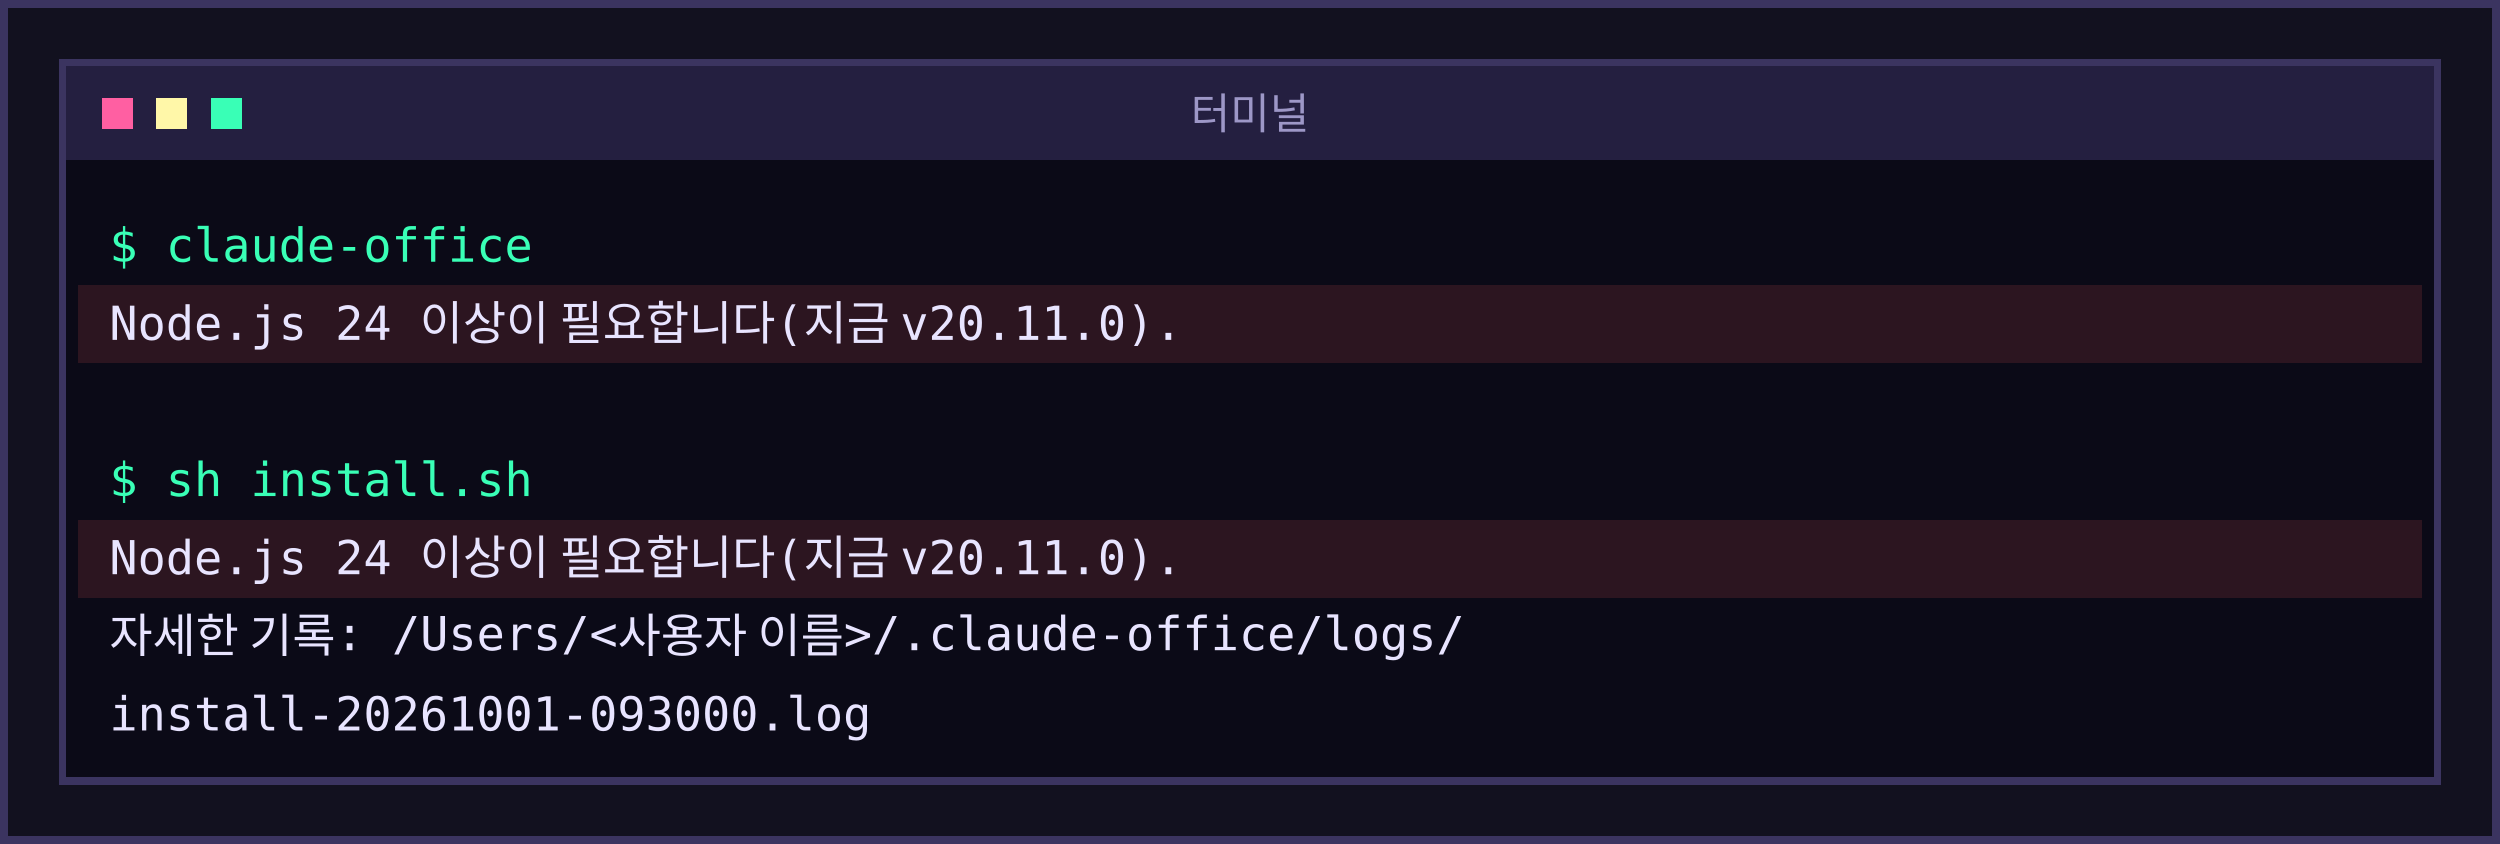
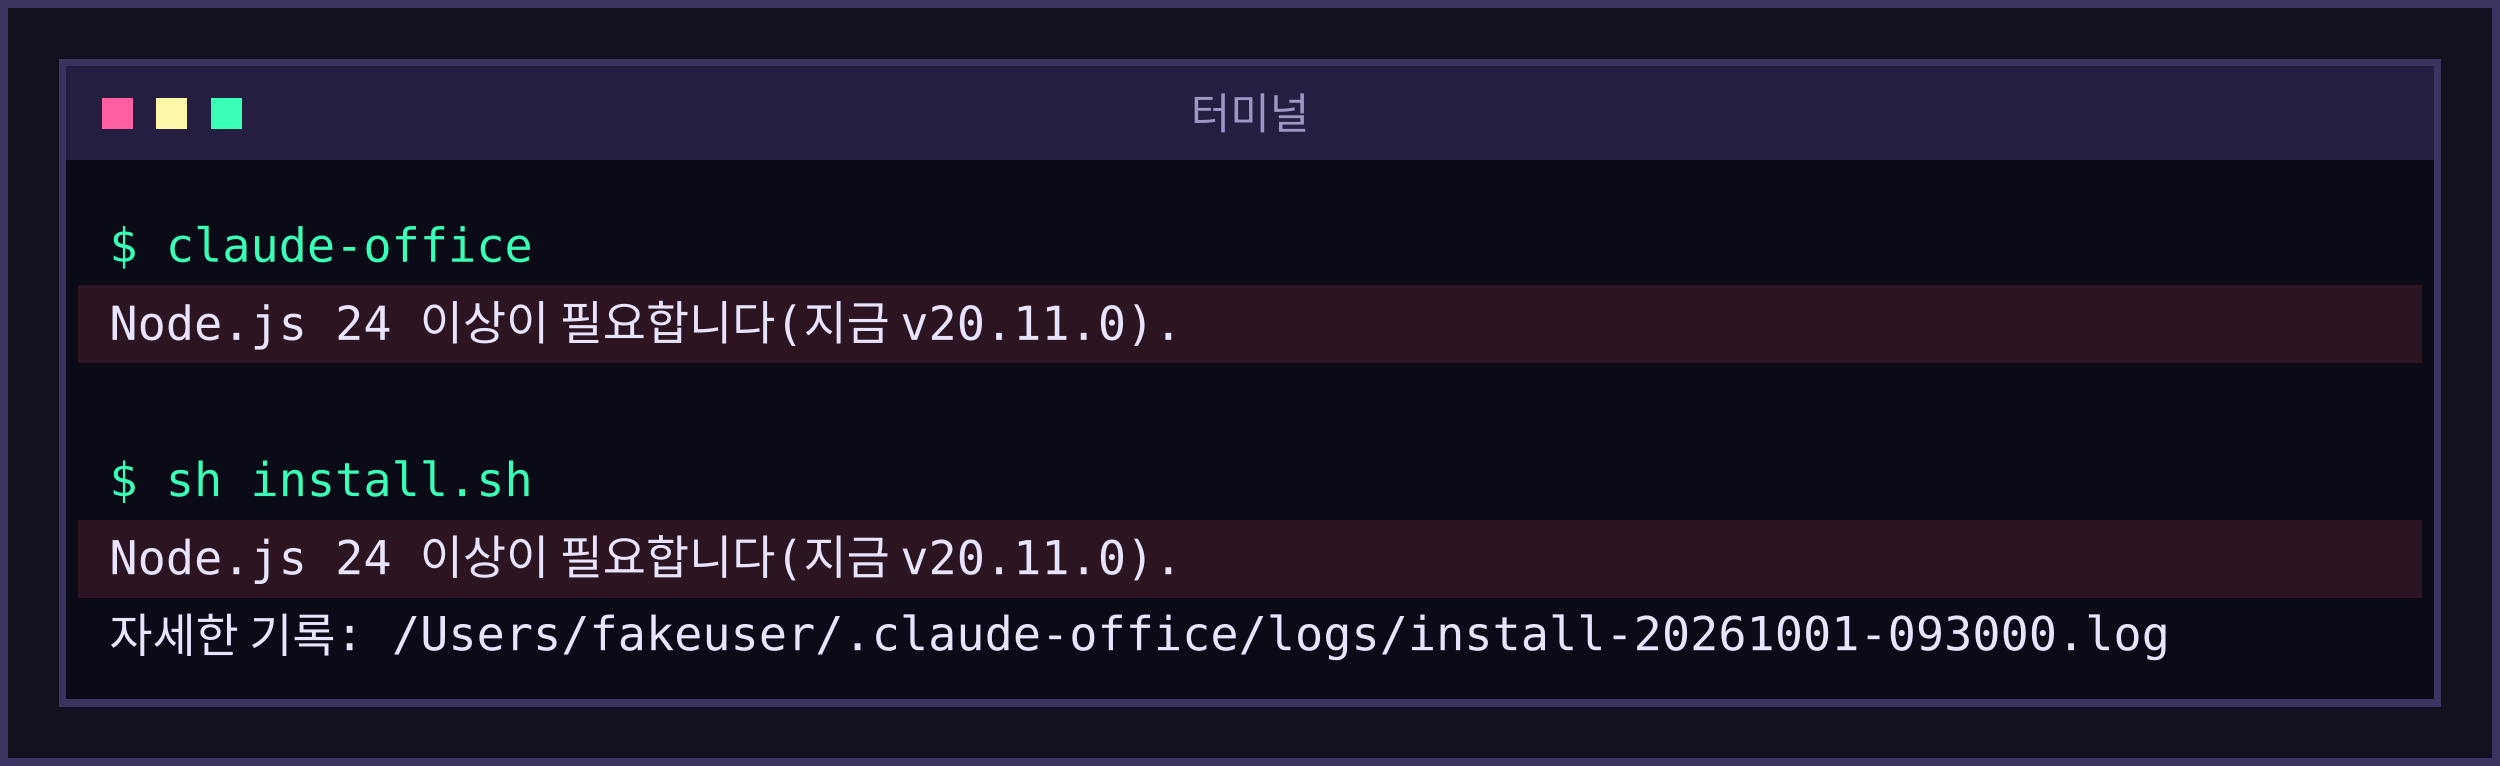
- <svg xmlns="http://www.w3.org/2000/svg" viewBox="0 0 640 216" role="img" aria-labelledby="fig-err-node-t fig-err-node-d" shape-rendering="crispEdges" font-family="-apple-system, 'Apple SD Gothic Neo', 'Malgun Gothic', 'Noto Sans KR', sans-serif">
-   <rect x="0" y="0" width="640" height="216" fill="#12111f" />
-   <rect x="1" y="1" width="638" height="214" fill="none" stroke="#3b3460" stroke-width="2" />
-   <rect x="16" y="16" width="608" height="184" fill="#0b0a17" stroke="#3b3460" stroke-width="2" />
+ <svg xmlns="http://www.w3.org/2000/svg" viewBox="0 0 640 196" role="img" aria-labelledby="fig-err-node-t fig-err-node-d" shape-rendering="crispEdges" font-family="-apple-system, 'Apple SD Gothic Neo', 'Malgun Gothic', 'Noto Sans KR', sans-serif">
+   <rect x="0" y="0" width="640" height="196" fill="#12111f" />
+   <rect x="1" y="1" width="638" height="194" fill="none" stroke="#3b3460" stroke-width="2" />
+   <rect x="16" y="16" width="608" height="164" fill="#0b0a17" stroke="#3b3460" stroke-width="2" />
  <rect x="17" y="17" width="606" height="24" fill="#241f40" />
  <rect x="26" y="25" width="8" height="8" fill="#ff5fa2" />
  <rect x="40" y="25" width="8" height="8" fill="#fff7a8" />
  <rect x="54" y="25" width="8" height="8" fill="#39ffb6" />
  <text x="320" y="33" font-size="11" fill="#9d97c7" text-anchor="middle">터미널</text>
  <text x="28" y="67" font-size="12" fill="#39ffb6" font-family="ui-monospace, 'SF Mono', Menlo, Consolas, 'D2Coding', monospace" xml:space="preserve">$ claude-office</text>
  <rect x="20" y="73" width="600" height="20" fill="#ff5a5a" fill-opacity="0.14" />
  <text x="28" y="87" font-size="12" fill="#e8e4ff" font-family="ui-monospace, 'SF Mono', Menlo, Consolas, 'D2Coding', monospace" xml:space="preserve">Node.js 24 이상이 필요합니다(지금 v20.11.0).</text>
  <text x="28" y="107" font-size="12" fill="#e8e4ff" font-family="ui-monospace, 'SF Mono', Menlo, Consolas, 'D2Coding', monospace" xml:space="preserve" />
  <text x="28" y="127" font-size="12" fill="#39ffb6" font-family="ui-monospace, 'SF Mono', Menlo, Consolas, 'D2Coding', monospace" xml:space="preserve">$ sh install.sh</text>
  <rect x="20" y="133" width="600" height="20" fill="#ff5a5a" fill-opacity="0.14" />
  <text x="28" y="147" font-size="12" fill="#e8e4ff" font-family="ui-monospace, 'SF Mono', Menlo, Consolas, 'D2Coding', monospace" xml:space="preserve">Node.js 24 이상이 필요합니다(지금 v20.11.0).</text>
-   <text x="28" y="167" font-size="12" fill="#e8e4ff" font-family="ui-monospace, 'SF Mono', Menlo, Consolas, 'D2Coding', monospace" xml:space="preserve">자세한 기록: /Users/&lt;사용자 이름&gt;/.claude-office/logs/</text>
-   <text x="28" y="187" font-size="12" fill="#e8e4ff" font-family="ui-monospace, 'SF Mono', Menlo, Consolas, 'D2Coding', monospace" xml:space="preserve">install-20261001-093000.log</text>
+   <text x="28" y="167" font-size="12" fill="#e8e4ff" font-family="ui-monospace, 'SF Mono', Menlo, Consolas, 'D2Coding', monospace" xml:space="preserve">자세한 기록: /Users/fakeuser/.claude-office/logs/install-20261001-093000.log</text>
</svg>
